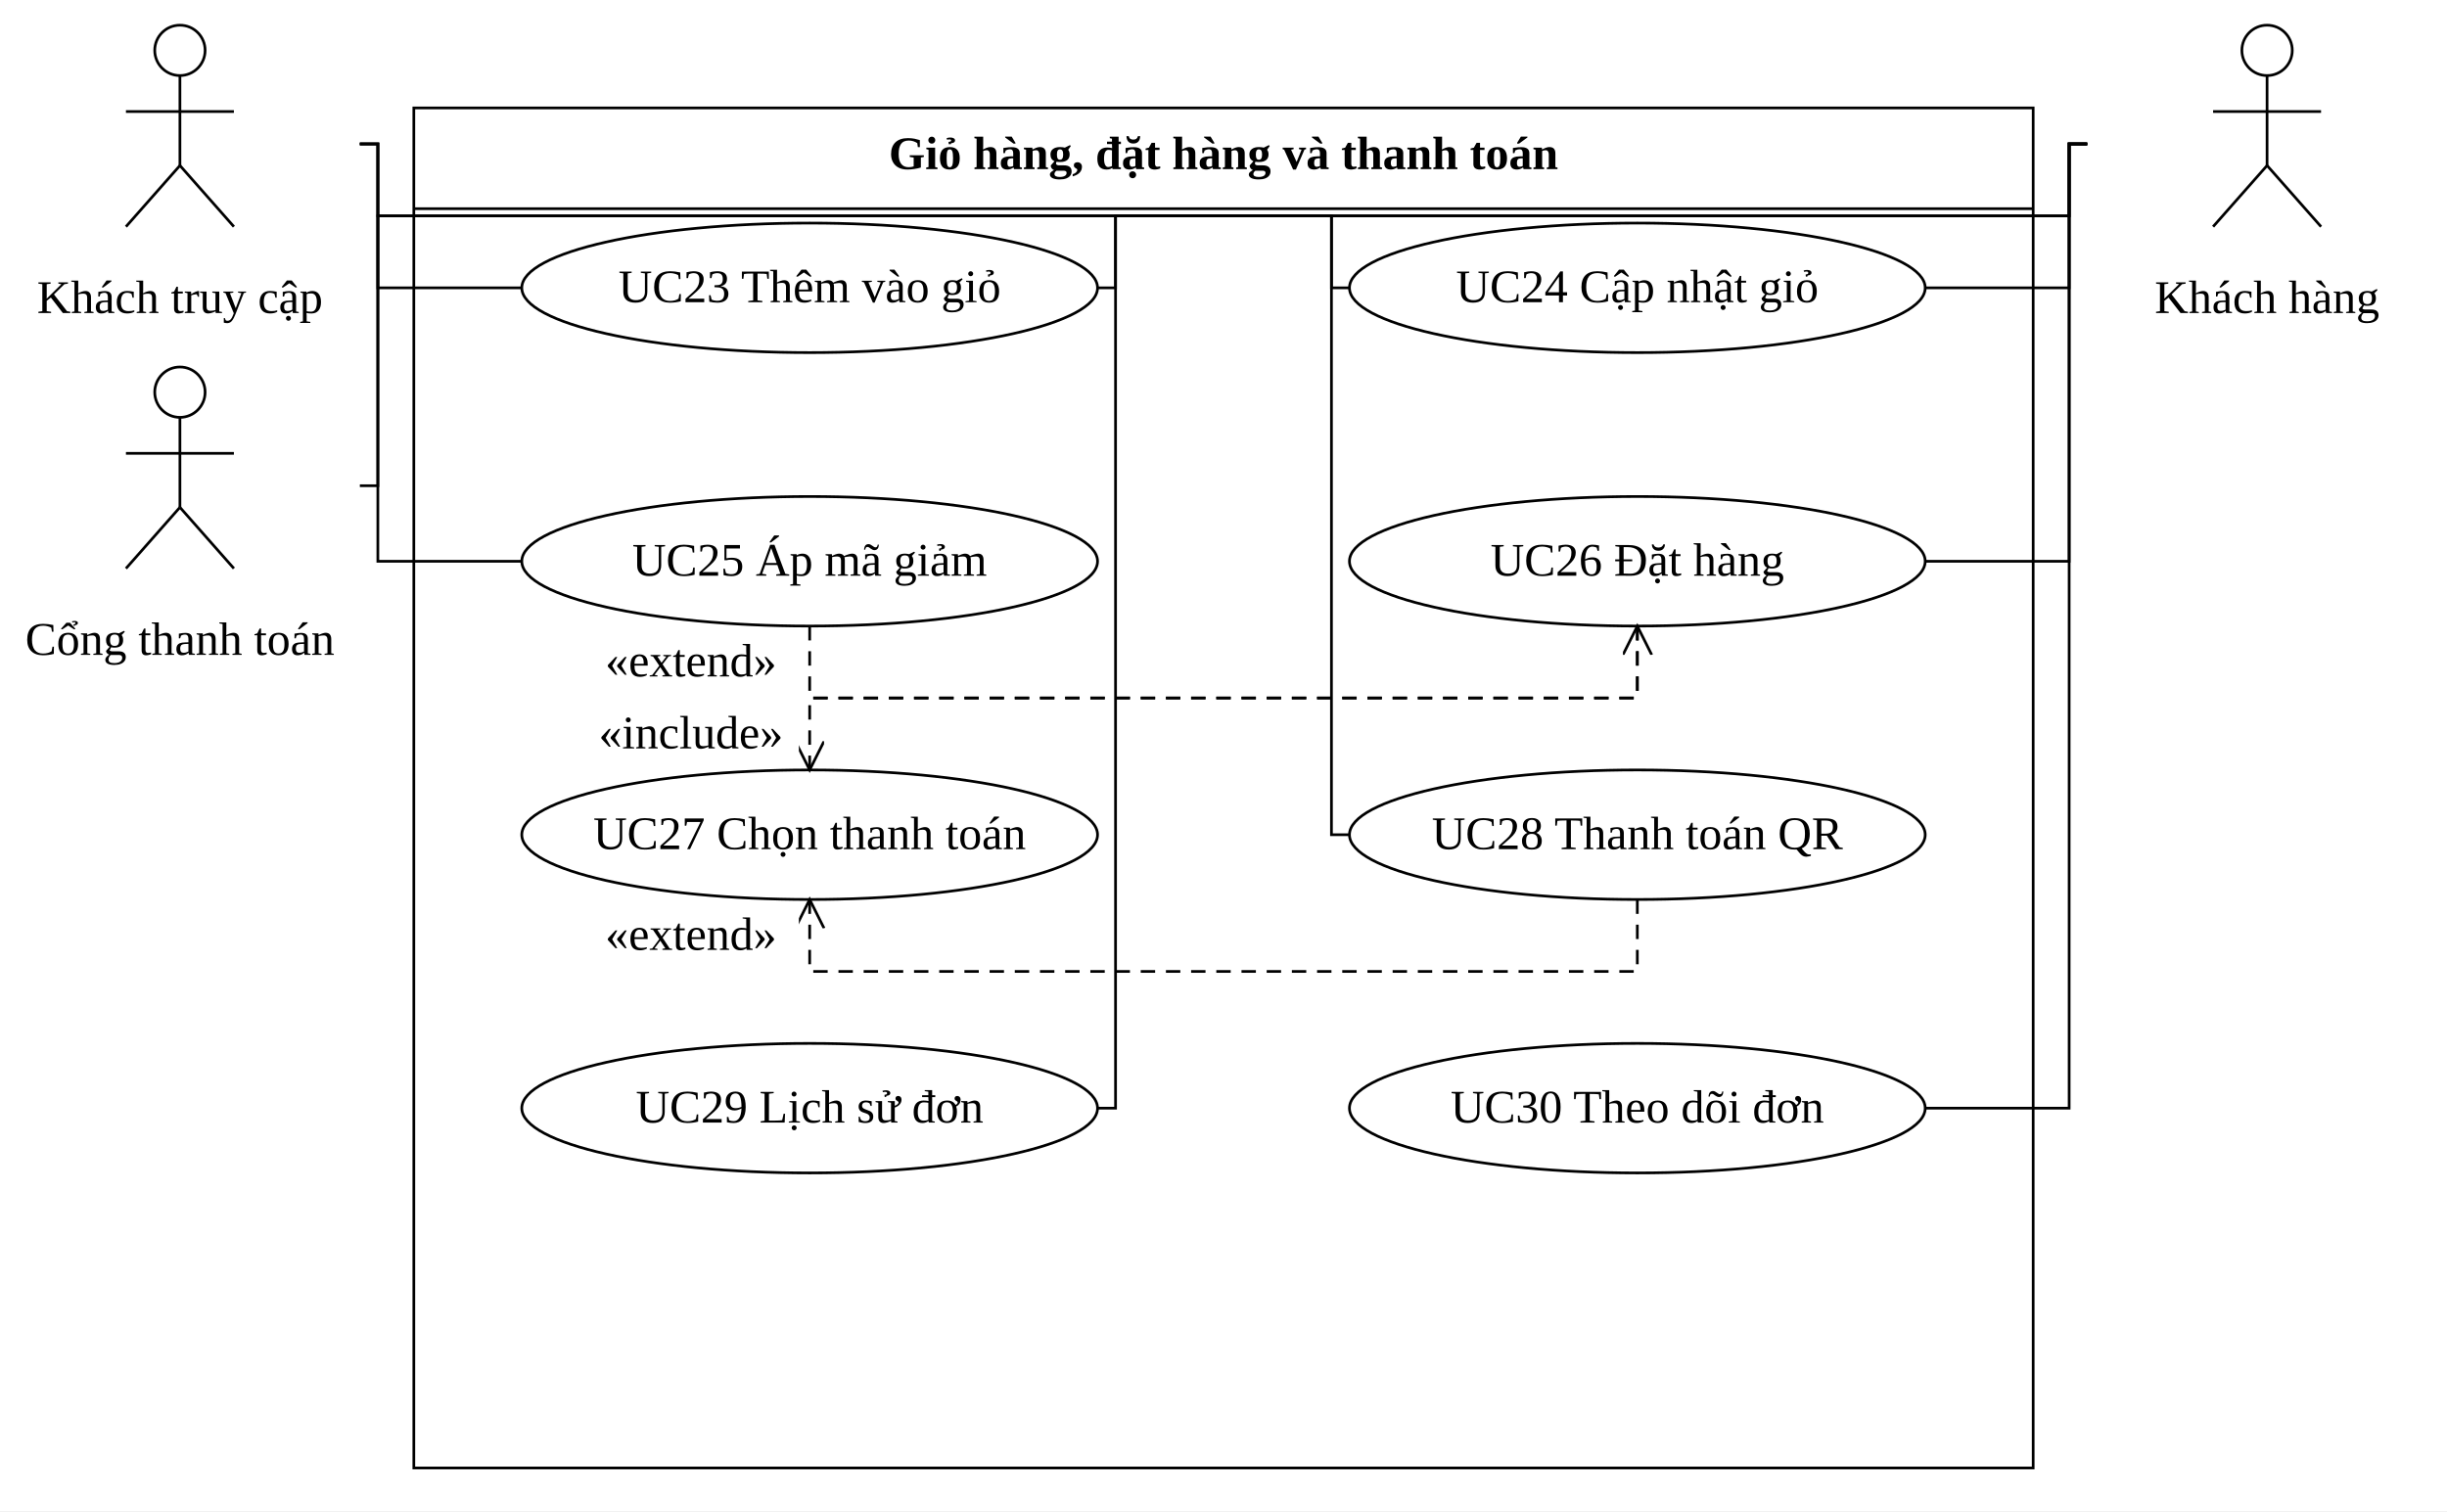
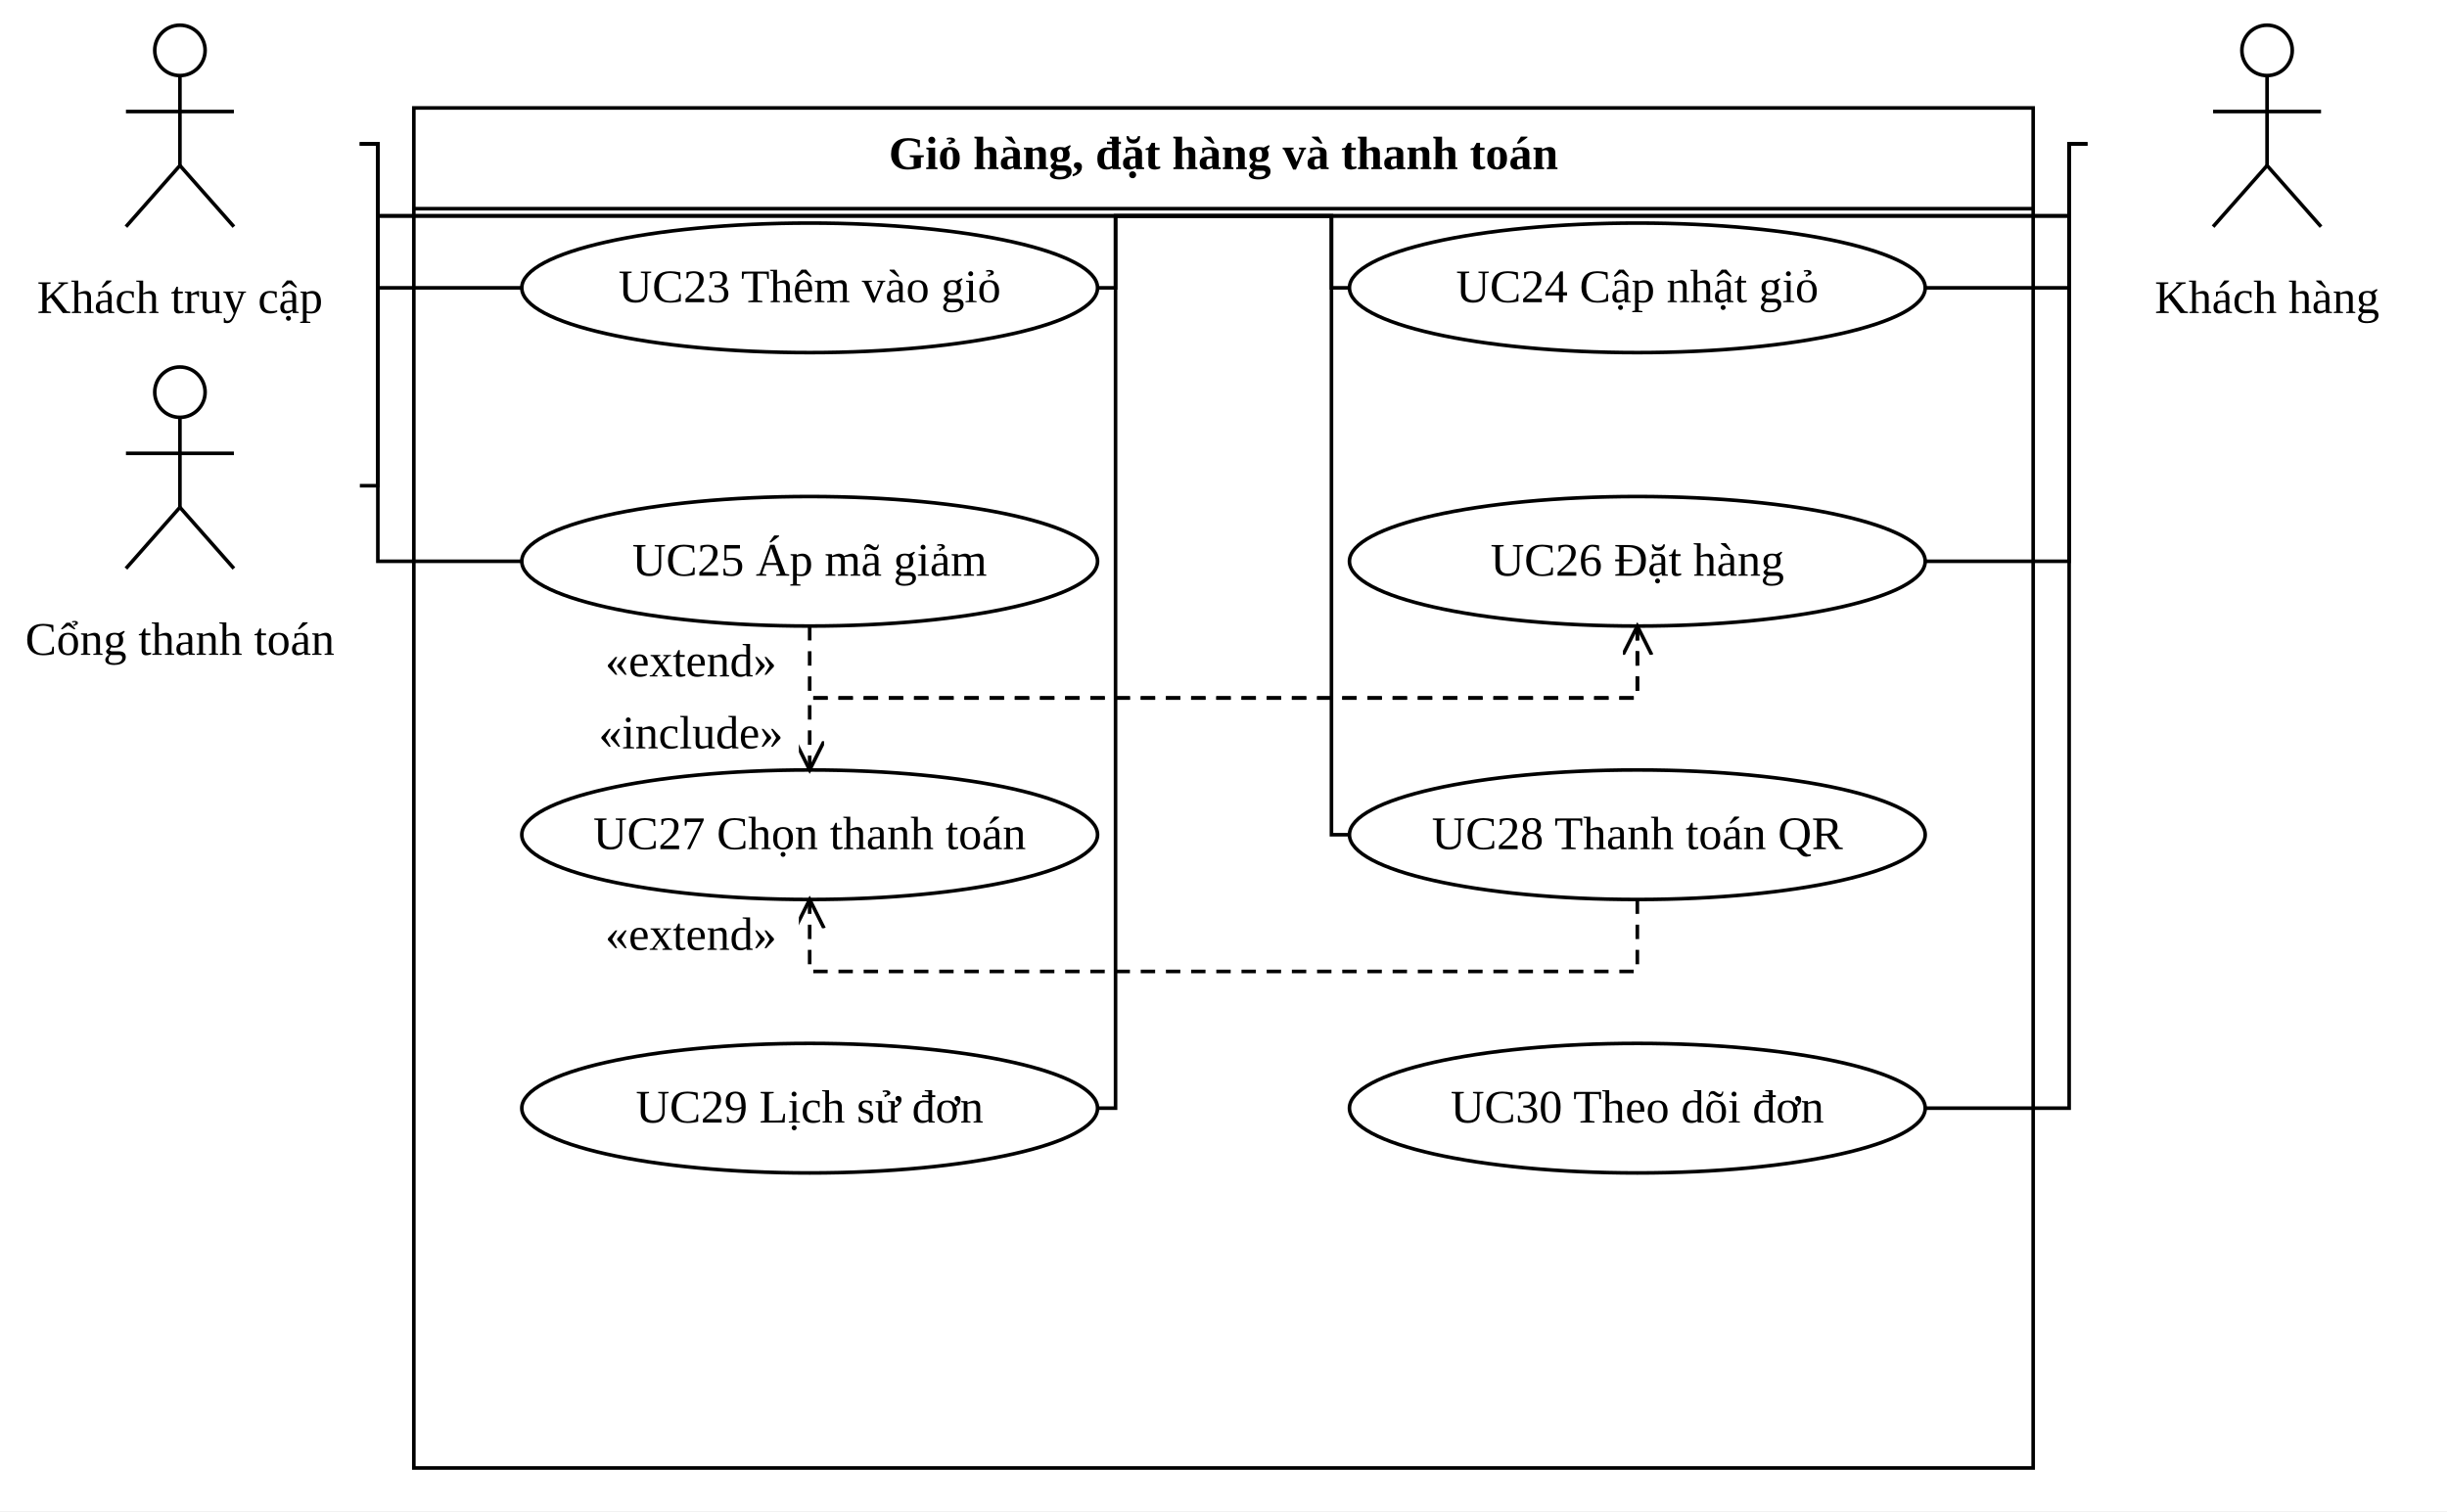
<svg xmlns="http://www.w3.org/2000/svg" width="680" height="420" viewBox="0 0 680 420">
  <rect width="100%" height="100%" fill="white" />
  <defs>
    <marker id="filled" viewBox="0 0 9 9" refX="8" refY="4" markerWidth="9" markerHeight="9" orient="auto" markerUnits="userSpaceOnUse">
-       <path d="M 0 0 L 8 4 L 0 8 Z" fill="black" stroke="black" stroke-width=".75" />
+       <path d="M 0 0 L 8 4 L 0 8 Z" fill="black" stroke="black" stroke-width="1.0" />
    </marker>
    <marker id="open" viewBox="0 0 9 9" refX="8" refY="4" markerWidth="9" markerHeight="9" orient="auto" markerUnits="userSpaceOnUse">
-       <path d="M 0 0 L 8 4 L 0 8" fill="none" stroke="black" stroke-width=".75" />
+       <path d="M 0 0 L 8 4 L 0 8" fill="none" stroke="black" stroke-width="1.0" />
    </marker>
    <marker id="triangle" viewBox="0 0 9 9" refX="8" refY="4" markerWidth="9" markerHeight="9" orient="auto" markerUnits="userSpaceOnUse">
-       <path d="M 0 0 L 8 4 L 0 8 Z" fill="white" stroke="black" stroke-width=".75" />
+       <path d="M 0 0 L 8 4 L 0 8 Z" fill="white" stroke="black" stroke-width="1.0" />
    </marker>
  </defs>
-   <rect stroke="black" stroke-width=".75" fill="white" x="115" y="30" width="450" height="378" />
+   <rect stroke="black" stroke-width="1.0" fill="white" x="115" y="30" width="450" height="378" />
  <text x="340.0" y="47.0" text-anchor="middle" font-family="Times New Roman" font-size="13" font-weight="bold" font-style="normal" fill="black">
    <tspan x="340.0" dy="0">Giỏ hàng, đặt hàng và thanh toán</tspan>
  </text>
-   <polyline stroke="black" stroke-width=".75" fill="none" points="115,58 565,58" />
-   <ellipse stroke="black" stroke-width=".75" fill="white" cx="225.0" cy="80.0" rx="80.0" ry="18.0" />
+   <polyline stroke="black" stroke-width="1.0" fill="none" points="115,58 565,58" />
+   <ellipse stroke="black" stroke-width="1.0" fill="white" cx="225.0" cy="80.0" rx="80.0" ry="18.0" />
  <text x="225.0" y="84.0" text-anchor="middle" font-family="Times New Roman" font-size="13" font-weight="normal" font-style="normal" fill="black">
    <tspan x="225.0" dy="0">UC23 Thêm vào giỏ</tspan>
  </text>
-   <ellipse stroke="black" stroke-width=".75" fill="white" cx="455.0" cy="80.0" rx="80.0" ry="18.0" />
+   <ellipse stroke="black" stroke-width="1.0" fill="white" cx="455.0" cy="80.0" rx="80.0" ry="18.0" />
  <text x="455.0" y="84.0" text-anchor="middle" font-family="Times New Roman" font-size="13" font-weight="normal" font-style="normal" fill="black">
    <tspan x="455.0" dy="0">UC24 Cập nhật giỏ</tspan>
  </text>
-   <ellipse stroke="black" stroke-width=".75" fill="white" cx="225.0" cy="156.0" rx="80.0" ry="18.0" />
+   <ellipse stroke="black" stroke-width="1.0" fill="white" cx="225.0" cy="156.0" rx="80.0" ry="18.0" />
  <text x="225.0" y="160.0" text-anchor="middle" font-family="Times New Roman" font-size="13" font-weight="normal" font-style="normal" fill="black">
    <tspan x="225.0" dy="0">UC25 Áp mã giảm</tspan>
  </text>
-   <ellipse stroke="black" stroke-width=".75" fill="white" cx="455.0" cy="156.0" rx="80.0" ry="18.0" />
+   <ellipse stroke="black" stroke-width="1.0" fill="white" cx="455.0" cy="156.0" rx="80.0" ry="18.0" />
  <text x="455.0" y="160.0" text-anchor="middle" font-family="Times New Roman" font-size="13" font-weight="normal" font-style="normal" fill="black">
    <tspan x="455.0" dy="0">UC26 Đặt hàng</tspan>
  </text>
-   <ellipse stroke="black" stroke-width=".75" fill="white" cx="225.0" cy="232.0" rx="80.0" ry="18.0" />
+   <ellipse stroke="black" stroke-width="1.0" fill="white" cx="225.0" cy="232.0" rx="80.0" ry="18.0" />
  <text x="225.0" y="236.0" text-anchor="middle" font-family="Times New Roman" font-size="13" font-weight="normal" font-style="normal" fill="black">
    <tspan x="225.0" dy="0">UC27 Chọn thanh toán</tspan>
  </text>
-   <ellipse stroke="black" stroke-width=".75" fill="white" cx="455.0" cy="232.0" rx="80.0" ry="18.0" />
+   <ellipse stroke="black" stroke-width="1.0" fill="white" cx="455.0" cy="232.0" rx="80.0" ry="18.0" />
  <text x="455.0" y="236.0" text-anchor="middle" font-family="Times New Roman" font-size="13" font-weight="normal" font-style="normal" fill="black">
    <tspan x="455.0" dy="0">UC28 Thanh toán QR</tspan>
  </text>
-   <ellipse stroke="black" stroke-width=".75" fill="white" cx="225.0" cy="308.0" rx="80.0" ry="18.0" />
+   <ellipse stroke="black" stroke-width="1.0" fill="white" cx="225.0" cy="308.0" rx="80.0" ry="18.0" />
  <text x="225.0" y="312.0" text-anchor="middle" font-family="Times New Roman" font-size="13" font-weight="normal" font-style="normal" fill="black">
    <tspan x="225.0" dy="0">UC29 Lịch sử đơn</tspan>
  </text>
-   <ellipse stroke="black" stroke-width=".75" fill="white" cx="455.0" cy="308.0" rx="80.0" ry="18.0" />
+   <ellipse stroke="black" stroke-width="1.0" fill="white" cx="455.0" cy="308.0" rx="80.0" ry="18.0" />
  <text x="455.0" y="312.0" text-anchor="middle" font-family="Times New Roman" font-size="13" font-weight="normal" font-style="normal" fill="black">
    <tspan x="455.0" dy="0">UC30 Theo dõi đơn</tspan>
  </text>
-   <ellipse stroke="black" stroke-width=".75" fill="white" cx="50.0" cy="14.0" rx="7.0" ry="7.0" />
-   <polyline stroke="black" stroke-width=".75" fill="none" points="50.0,21 50.0,46" />
-   <polyline stroke="black" stroke-width=".75" fill="none" points="35.0,31 65.0,31" />
-   <polyline stroke="black" stroke-width=".75" fill="none" points="50.0,46 35.0,63" />
-   <polyline stroke="black" stroke-width=".75" fill="none" points="50.0,46 65.0,63" />
+   <ellipse stroke="black" stroke-width="1.0" fill="white" cx="50.0" cy="14.0" rx="7.0" ry="7.0" />
+   <polyline stroke="black" stroke-width="1.0" fill="none" points="50.0,21 50.0,46" />
+   <polyline stroke="black" stroke-width="1.0" fill="none" points="35.0,31 65.0,31" />
+   <polyline stroke="black" stroke-width="1.0" fill="none" points="50.0,46 35.0,63" />
+   <polyline stroke="black" stroke-width="1.0" fill="none" points="50.0,46 65.0,63" />
  <text x="50.0" y="87.0" text-anchor="middle" font-family="Times New Roman" font-size="13" font-weight="normal" font-style="normal" fill="black">
    <tspan x="50.0" dy="0">Khách truy cập</tspan>
  </text>
-   <ellipse stroke="black" stroke-width=".75" fill="white" cx="630.0" cy="14.0" rx="7.0" ry="7.0" />
-   <polyline stroke="black" stroke-width=".75" fill="none" points="630.0,21 630.0,46" />
-   <polyline stroke="black" stroke-width=".75" fill="none" points="615.0,31 645.0,31" />
-   <polyline stroke="black" stroke-width=".75" fill="none" points="630.0,46 615.0,63" />
-   <polyline stroke="black" stroke-width=".75" fill="none" points="630.0,46 645.0,63" />
+   <ellipse stroke="black" stroke-width="1.0" fill="white" cx="630.0" cy="14.0" rx="7.0" ry="7.0" />
+   <polyline stroke="black" stroke-width="1.0" fill="none" points="630.0,21 630.0,46" />
+   <polyline stroke="black" stroke-width="1.0" fill="none" points="615.0,31 645.0,31" />
+   <polyline stroke="black" stroke-width="1.0" fill="none" points="630.0,46 615.0,63" />
+   <polyline stroke="black" stroke-width="1.0" fill="none" points="630.0,46 645.0,63" />
  <text x="630.0" y="87.0" text-anchor="middle" font-family="Times New Roman" font-size="13" font-weight="normal" font-style="normal" fill="black">
    <tspan x="630.0" dy="0">Khách hàng</tspan>
  </text>
-   <ellipse stroke="black" stroke-width=".75" fill="white" cx="50.0" cy="109.0" rx="7.0" ry="7.0" />
-   <polyline stroke="black" stroke-width=".75" fill="none" points="50.0,116 50.0,141" />
-   <polyline stroke="black" stroke-width=".75" fill="none" points="35.0,126 65.0,126" />
-   <polyline stroke="black" stroke-width=".75" fill="none" points="50.0,141 35.0,158" />
-   <polyline stroke="black" stroke-width=".75" fill="none" points="50.0,141 65.0,158" />
+   <ellipse stroke="black" stroke-width="1.0" fill="white" cx="50.0" cy="109.0" rx="7.0" ry="7.0" />
+   <polyline stroke="black" stroke-width="1.0" fill="none" points="50.0,116 50.0,141" />
+   <polyline stroke="black" stroke-width="1.0" fill="none" points="35.0,126 65.0,126" />
+   <polyline stroke="black" stroke-width="1.0" fill="none" points="50.0,141 35.0,158" />
+   <polyline stroke="black" stroke-width="1.0" fill="none" points="50.0,141 65.0,158" />
  <text x="50.0" y="182.0" text-anchor="middle" font-family="Times New Roman" font-size="13" font-weight="normal" font-style="normal" fill="black">
    <tspan x="50.0" dy="0">Cổng thanh toán</tspan>
  </text>
-   <polyline stroke="black" stroke-width=".75" fill="none" points="100,40 105,40 105,80.0 145,80.0" />
-   <polyline stroke="black" stroke-width=".75" fill="none" points="100,40 105,40 105,60 370,60 370,80.0 375,80.0" />
-   <polyline stroke="black" stroke-width=".75" fill="none" points="100,40 105,40 105,156.0 145,156.0" />
-   <polyline stroke="black" stroke-width=".75" fill="none" points="580,40 575,40 575,60 310,60 310,80.0 305,80.0" />
-   <polyline stroke="black" stroke-width=".75" fill="none" points="580,40 575,40 575,80.0 535,80.0" />
-   <polyline stroke="black" stroke-width=".75" fill="none" points="580,40 575,40 575,156.0 535,156.0" />
-   <polyline stroke="black" stroke-width=".75" fill="none" points="580,40 575,40 575,60 310,60 310,308.0 305,308.0" />
-   <polyline stroke="black" stroke-width=".75" fill="none" points="580,40 575,40 575,308.0 535,308.0" />
-   <polyline stroke="black" stroke-width=".75" fill="none" points="100,135 105,135 105,60 370,60 370,232.0 375,232.0" />
-   <polyline stroke="black" stroke-width=".75" fill="none" stroke-dasharray="4 3" points="455.0,174 455.0,194.0 225.0,194.0 225.0,214" marker-end="url(#open)" />
+   <polyline stroke="black" stroke-width="1.0" fill="none" points="100,40 105,40 105,80.0 145,80.0" />
+   <polyline stroke="black" stroke-width="1.0" fill="none" points="100,40 105,40 105,60 370,60 370,80.0 375,80.0" />
+   <polyline stroke="black" stroke-width="1.0" fill="none" points="100,40 105,40 105,156.0 145,156.0" />
+   <polyline stroke="black" stroke-width="1.0" fill="none" points="580,40 575,40 575,60 310,60 310,80.0 305,80.0" />
+   <polyline stroke="black" stroke-width="1.0" fill="none" points="580,40 575,40 575,80.0 535,80.0" />
+   <polyline stroke="black" stroke-width="1.0" fill="none" points="580,40 575,40 575,156.0 535,156.0" />
+   <polyline stroke="black" stroke-width="1.0" fill="none" points="580,40 575,40 575,60 310,60 310,308.0 305,308.0" />
+   <polyline stroke="black" stroke-width="1.0" fill="none" points="580,40 575,40 575,308.0 535,308.0" />
+   <polyline stroke="black" stroke-width="1.0" fill="none" points="100,135 105,135 105,60 370,60 370,232.0 375,232.0" />
+   <polyline stroke="black" stroke-width="1.0" fill="none" stroke-dasharray="4 3" points="455.0,174 455.0,194.0 225.0,194.0 225.0,214" marker-end="url(#open)" />
  <rect x="162.0" y="195.0" width="60" height="18" fill="white" />
  <text x="192.0" y="208.0" text-anchor="middle" font-family="Times New Roman" font-size="13" font-weight="normal" font-style="normal" fill="black">
    <tspan x="192.0" dy="0">«include»</tspan>
  </text>
-   <polyline stroke="black" stroke-width=".75" fill="none" stroke-dasharray="4 3" points="455.0,250 455.0,270.0 225.0,270.0 225.0,250" marker-end="url(#open)" />
+   <polyline stroke="black" stroke-width="1.0" fill="none" stroke-dasharray="4 3" points="455.0,250 455.0,270.0 225.0,270.0 225.0,250" marker-end="url(#open)" />
  <rect x="162.0" y="251.0" width="60" height="18" fill="white" />
  <text x="192.0" y="264.0" text-anchor="middle" font-family="Times New Roman" font-size="13" font-weight="normal" font-style="normal" fill="black">
    <tspan x="192.0" dy="0">«extend»</tspan>
  </text>
-   <polyline stroke="black" stroke-width=".75" fill="none" stroke-dasharray="4 3" points="225.0,174 225.0,194.0 455.0,194.0 455.0,174" marker-end="url(#open)" />
+   <polyline stroke="black" stroke-width="1.0" fill="none" stroke-dasharray="4 3" points="225.0,174 225.0,194.0 455.0,194.0 455.0,174" marker-end="url(#open)" />
  <rect x="162.0" y="175.0" width="60" height="18" fill="white" />
  <text x="192.0" y="188.0" text-anchor="middle" font-family="Times New Roman" font-size="13" font-weight="normal" font-style="normal" fill="black">
    <tspan x="192.0" dy="0">«extend»</tspan>
  </text>
</svg>
